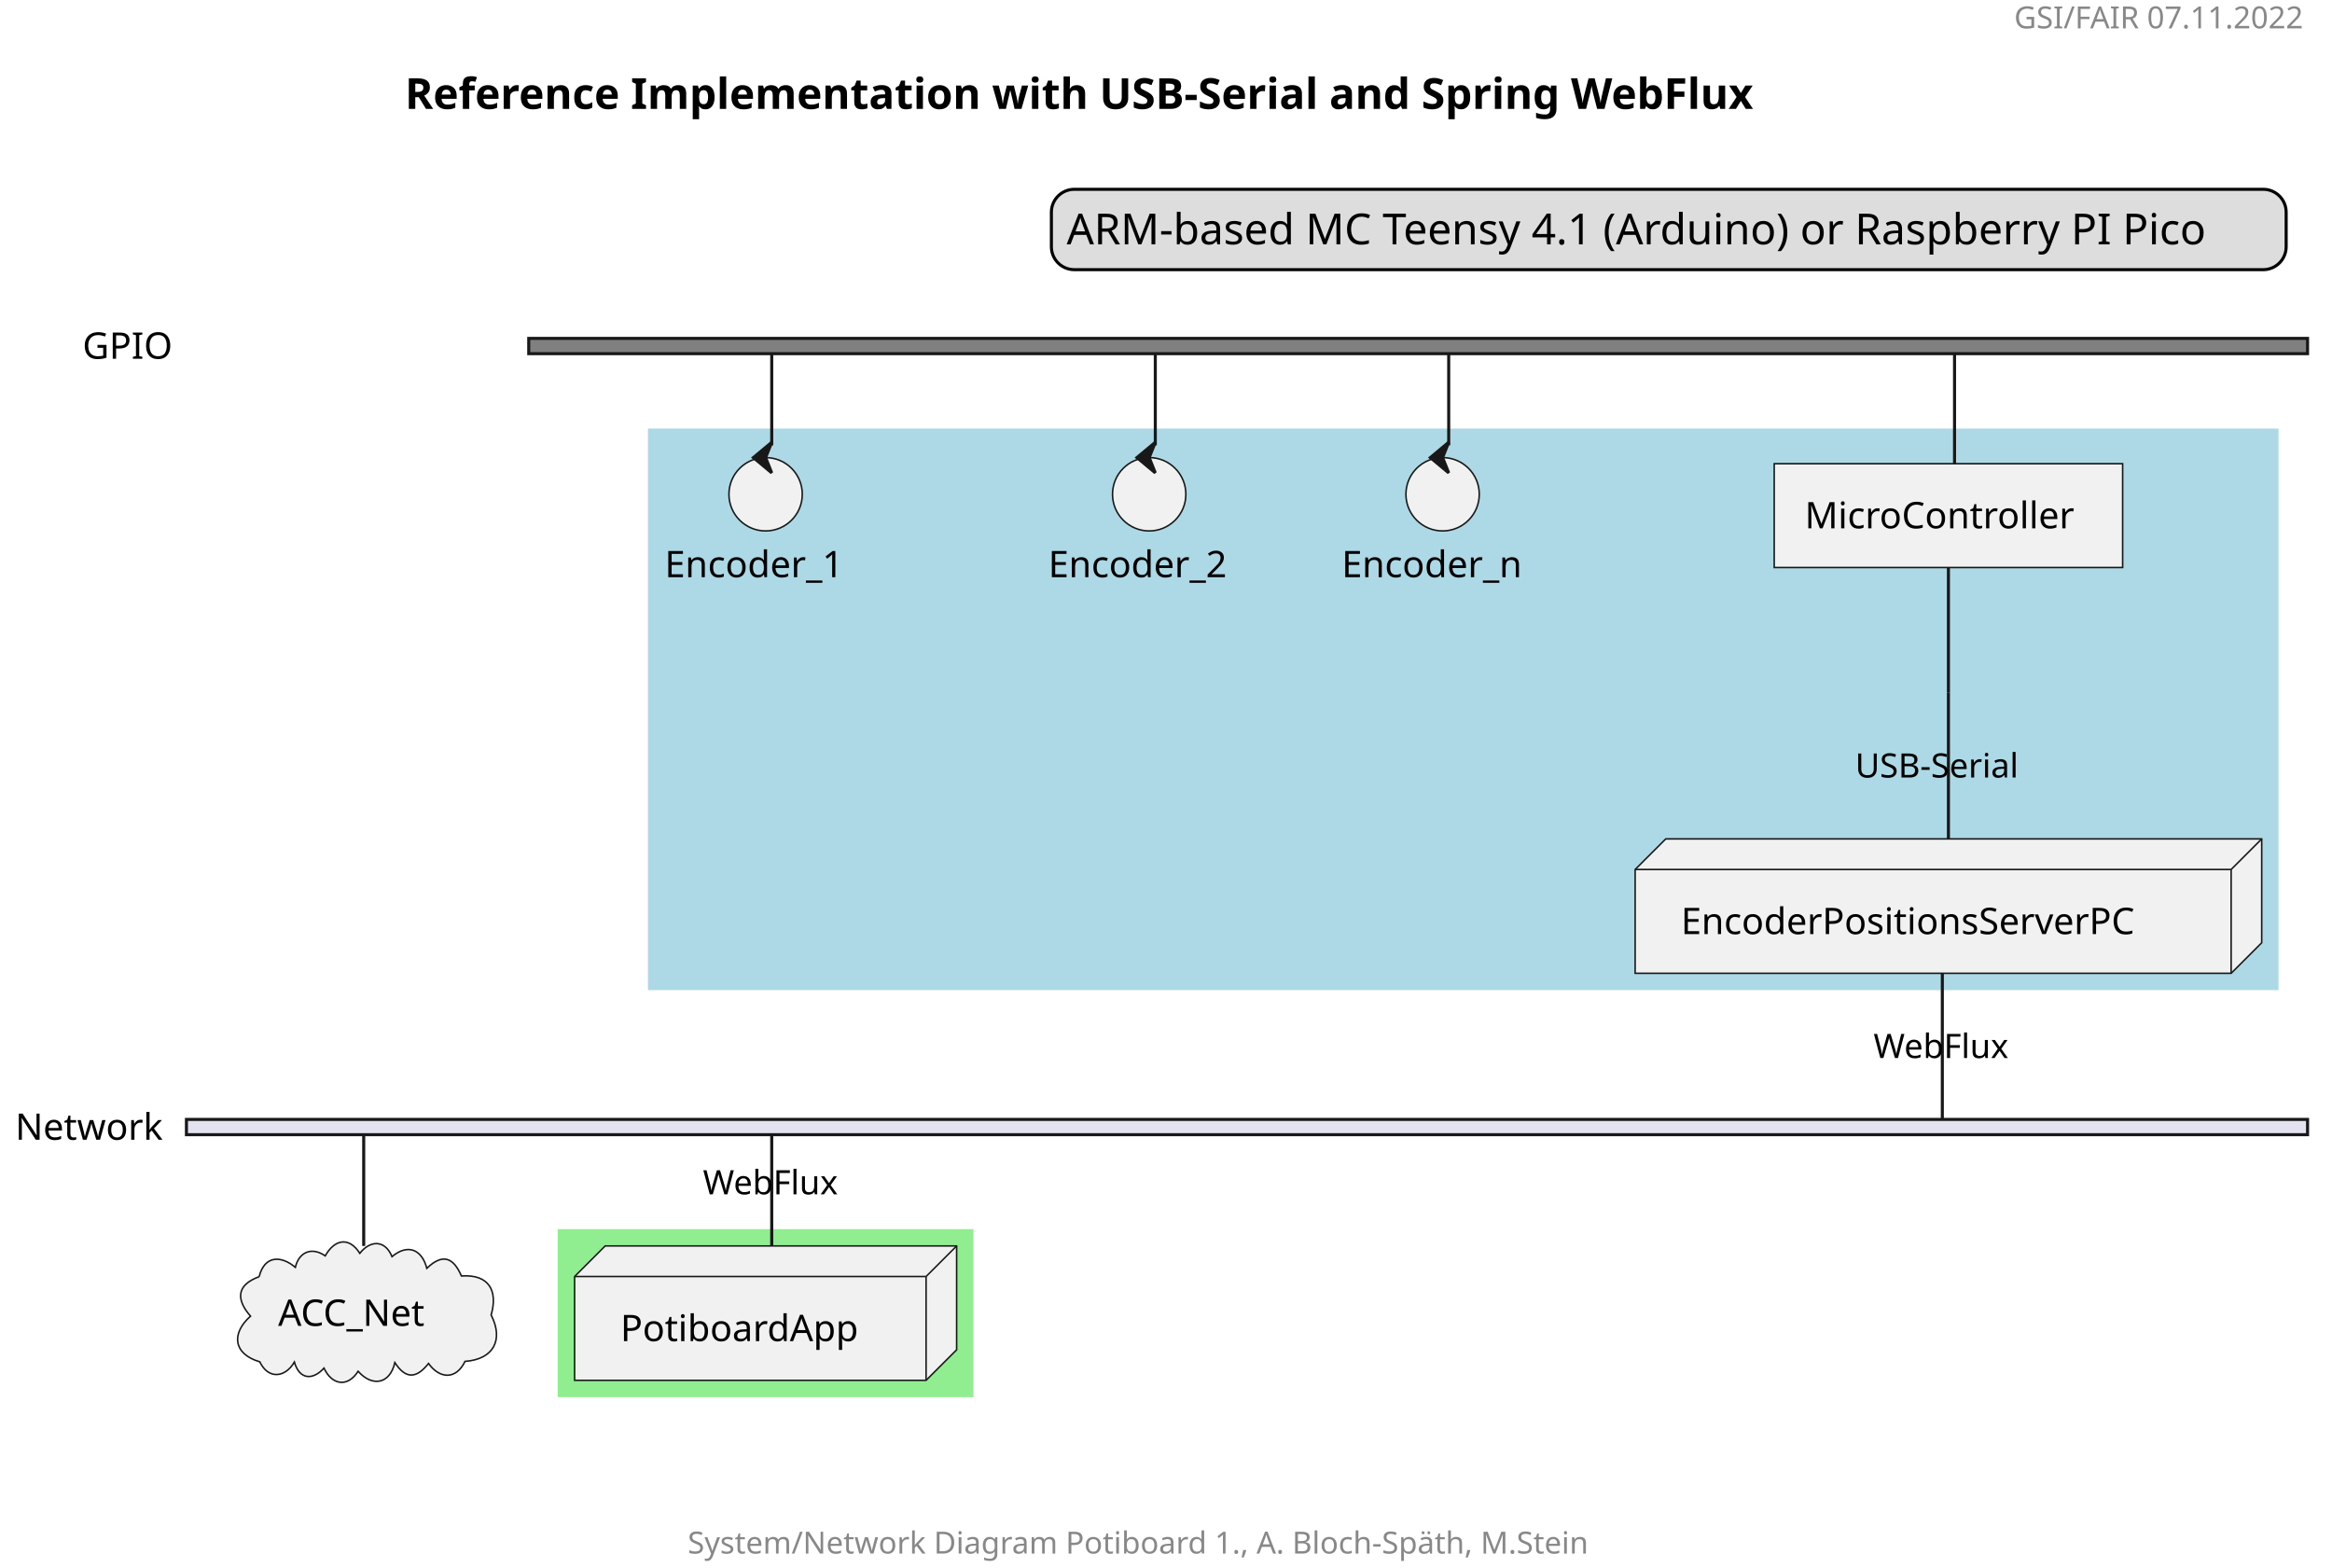
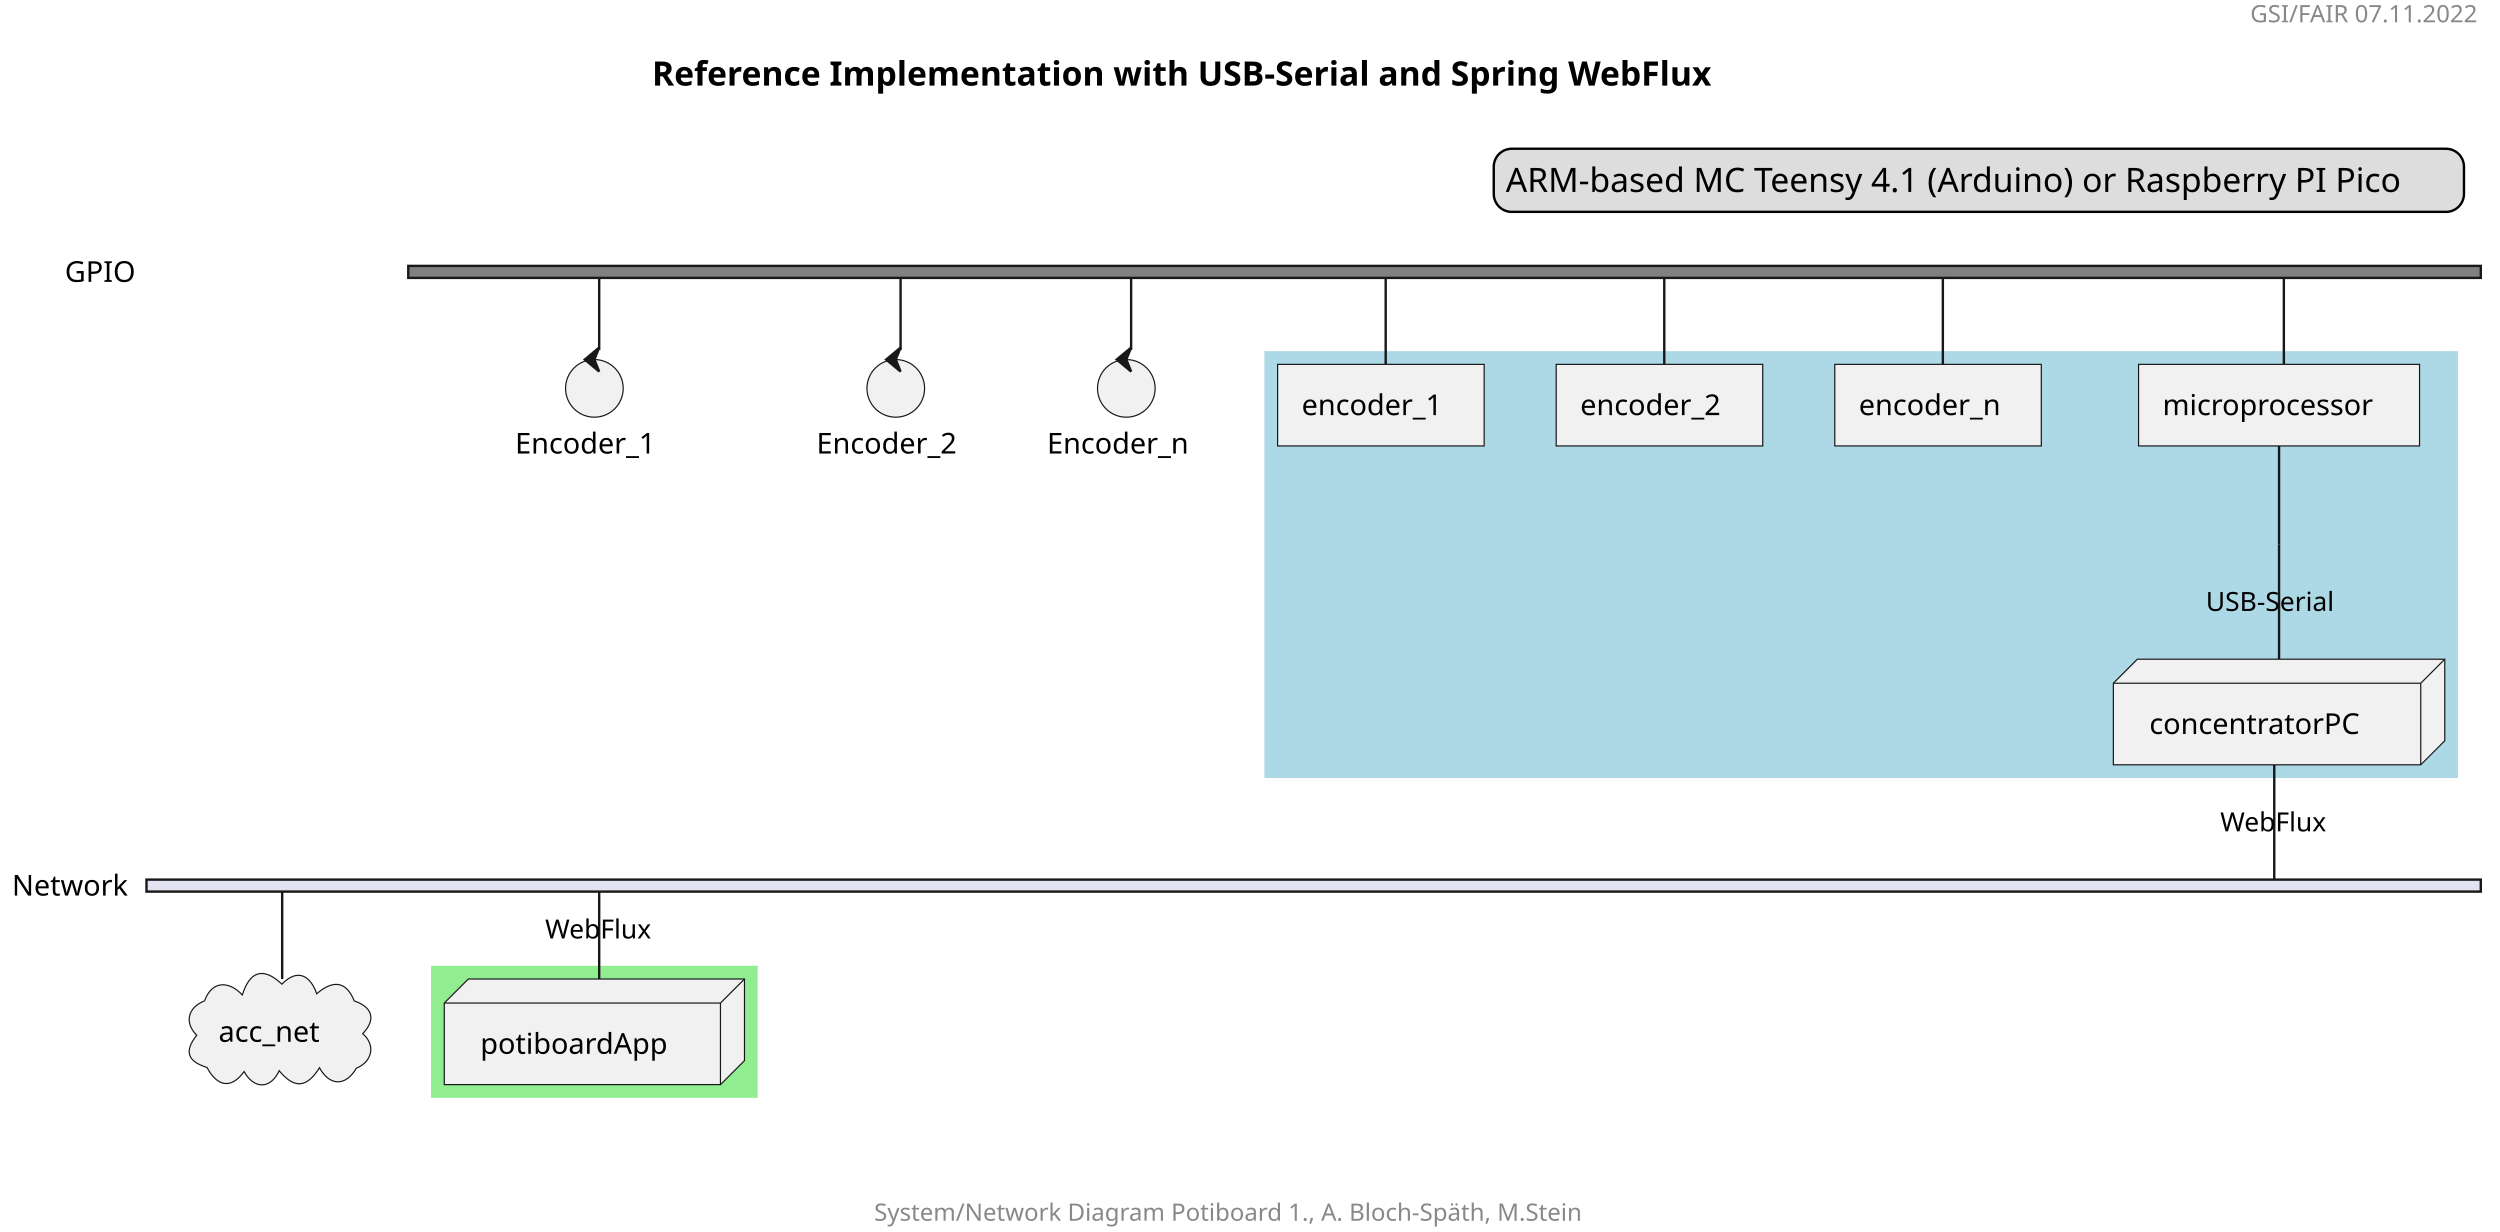
- <svg xmlns="http://www.w3.org/2000/svg" contentStyleType="text/css" height="513px" preserveAspectRatio="none" style="width:763px;height:513px;background:#FFFFFF;" version="1.1" viewBox="0 0 763 513" width="763px" zoomAndPan="magnify">
+ <svg xmlns="http://www.w3.org/2000/svg" contentStyleType="text/css" height="513px" preserveAspectRatio="none" style="width:1041px;height:513px;background:#FFFFFF;" version="1.1" viewBox="0 0 1041 513" width="1041px" zoomAndPan="magnify">
  <defs />
  <g>
-     <rect fill="none" height="11.641" style="stroke:none;stroke-width:1.0;" width="101" x="659" y="0" />
-     <text fill="#888888" font-family="sans-serif" font-size="10" lengthAdjust="spacing" textLength="101" x="659" y="9.282">GSI/FAIR 07.11.2022</text>
-     <rect fill="none" height="26.297" id="_title" style="stroke:none;stroke-width:1.0;" width="505" x="127.5" y="17.641" />
-     <text fill="#000000" font-family="sans-serif" font-size="14" font-weight="bold" lengthAdjust="spacing" textLength="495" x="132.5" y="35.636">Reference Implementation with USB-Serial and Spring WebFlux</text>
-     <rect fill="#DDDDDD" height="26.297" id="_legend" rx="7.5" ry="7.5" style="stroke:#000000;stroke-width:1.0;" width="404" x="344" y="61.938" />
-     <text fill="#000000" font-family="sans-serif" font-size="14" lengthAdjust="spacing" textLength="394" x="349" y="79.933">ARM-based MC Teensy 4.1 (Arduino) or Raspberry PI Pico</text>
+     <rect fill="none" height="11.641" style="stroke:none;stroke-width:1.0;" width="101" x="937" y="0" />
+     <text fill="#888888" font-family="sans-serif" font-size="10" lengthAdjust="spacing" textLength="101" x="937" y="9.282">GSI/FAIR 07.11.2022</text>
+     <rect fill="none" height="26.297" id="_title" style="stroke:none;stroke-width:1.0;" width="505" x="266.5" y="17.641" />
+     <text fill="#000000" font-family="sans-serif" font-size="14" font-weight="bold" lengthAdjust="spacing" textLength="495" x="271.5" y="35.636">Reference Implementation with USB-Serial and Spring WebFlux</text>
+     <rect fill="#DDDDDD" height="26.297" id="_legend" rx="7.5" ry="7.5" style="stroke:#000000;stroke-width:1.0;" width="404" x="622" y="61.938" />
+     <text fill="#000000" font-family="sans-serif" font-size="14" lengthAdjust="spacing" textLength="394" x="627" y="79.933">ARM-based MC Teensy 4.1 (Arduino) or Raspberry PI Pico</text>
    <text fill="#000000" font-family="sans-serif" font-size="12" lengthAdjust="spacing" textLength="29" x="27" y="117.373">GPIO</text>
    <text fill="#000000" font-family="sans-serif" font-size="12" lengthAdjust="spacing" textLength="4" x="52" y="233.342"> </text>
    <text fill="#000000" font-family="sans-serif" font-size="12" lengthAdjust="spacing" textLength="51" x="5" y="372.92">Network</text>
-     <rect fill="#ADD8E6" height="182.742" style="stroke:#ADD8E6;stroke-width:1.0;" width="532.5" x="212.5" y="140.719" />
-     <rect fill="#90EE90" height="53.969" style="stroke:#90EE90;stroke-width:1.0;" width="135" x="183" y="402.668" />
-     <rect fill="#808080" height="5" style="stroke:#181818;stroke-width:1.0;" width="582" x="173" y="110.719" />
-     <rect fill="#E2E2F0" height="5" style="stroke:#181818;stroke-width:1.0;" width="694" x="61" y="366.266" />
-     <path d="M252.5,115.719 L252.5,145.719 " fill="none" style="stroke:#181818;stroke-width:1.0;" />
-     <path d="M378,115.719 L378,145.719 " fill="none" style="stroke:#181818;stroke-width:1.0;" />
-     <path d="M474,115.719 L474,145.719 " fill="none" style="stroke:#181818;stroke-width:1.0;" />
-     <path d="M639.5,115.719 L639.5,151.719 " fill="none" style="stroke:#181818;stroke-width:1.0;" />
-     <path d="M637.5,185.688 L637.5,226.688 " fill="none" style="stroke:#181818;stroke-width:1.0;" />
-     <path d="M637.5,226.688 L637.5,274.492 " fill="none" style="stroke:#181818;stroke-width:1.0;" />
-     <text fill="#000000" font-family="sans-serif" font-size="11" lengthAdjust="spacing" textLength="61" x="607" y="254.398">USB-Serial</text>
-     <path d="M635.5,318.461 L635.5,366.266 " fill="none" style="stroke:#181818;stroke-width:1.0;" />
-     <text fill="#000000" font-family="sans-serif" font-size="11" lengthAdjust="spacing" textLength="45" x="613" y="346.171">WebFlux</text>
-     <path d="M119,371.266 L119,407.668 " fill="none" style="stroke:#181818;stroke-width:1.0;" />
-     <path d="M252.5,371.266 L252.5,407.668 " fill="none" style="stroke:#181818;stroke-width:1.0;" />
-     <text fill="#000000" font-family="sans-serif" font-size="11" lengthAdjust="spacing" textLength="45" x="230" y="390.775">WebFlux</text>
-     <ellipse cx="250.5" cy="161.719" fill="#F1F1F1" rx="12" ry="12" style="stroke:#181818;stroke-width:0.5;" />
-     <polygon fill="#181818" points="246.5,149.719,252.5,144.719,250.5,149.719,252.5,154.719,246.5,149.719" style="stroke:#181818;stroke-width:1.0;" />
-     <text fill="#000000" font-family="sans-serif" font-size="12" lengthAdjust="spacing" textLength="66" x="217.5" y="188.857">Encoder_1</text>
-     <ellipse cx="376" cy="161.719" fill="#F1F1F1" rx="12" ry="12" style="stroke:#181818;stroke-width:0.5;" />
-     <polygon fill="#181818" points="372,149.719,378,144.719,376,149.719,378,154.719,372,149.719" style="stroke:#181818;stroke-width:1.0;" />
-     <text fill="#000000" font-family="sans-serif" font-size="12" lengthAdjust="spacing" textLength="66" x="343" y="188.857">Encoder_2</text>
-     <ellipse cx="472" cy="161.719" fill="#F1F1F1" rx="12" ry="12" style="stroke:#181818;stroke-width:0.5;" />
-     <polygon fill="#181818" points="468,149.719,474,144.719,472,149.719,474,154.719,468,149.719" style="stroke:#181818;stroke-width:1.0;" />
-     <text fill="#000000" font-family="sans-serif" font-size="12" lengthAdjust="spacing" textLength="66" x="439" y="188.857">Encoder_n</text>
-     <rect fill="#F1F1F1" height="33.969" style="stroke:#181818;stroke-width:0.5;" width="114" x="580.5" y="151.719" />
-     <text fill="#000000" font-family="sans-serif" font-size="12" lengthAdjust="spacing" textLength="94" x="590.5" y="172.857">MicroController</text>
-     <polygon fill="#F1F1F1" points="535,284.492,545,274.492,740,274.492,740,308.461,730,318.461,535,318.461,535,284.492" style="stroke:#181818;stroke-width:0.5;" />
-     <line style="stroke:#181818;stroke-width:0.5;" x1="730" x2="740" y1="284.492" y2="274.492" />
-     <line style="stroke:#181818;stroke-width:0.5;" x1="535" x2="730" y1="284.492" y2="284.492" />
-     <line style="stroke:#181818;stroke-width:0.5;" x1="730" x2="730" y1="284.492" y2="318.461" />
-     <text fill="#000000" font-family="sans-serif" font-size="12" lengthAdjust="spacing" textLength="165" x="550" y="305.631">EncoderPositionsServerPC</text>
-     <path d="M84.787,417.732 C86.548,410.653 92.027,410.783 96.628,414.663 C97.851,409.561 102.07,407.895 106.409,410.909 C109.318,405.731 114.019,404.324 117.731,410.077 C121.077,405.803 125.929,405.521 128.266,411.151 C133.428,406.866 138.011,408.77 139.65,414.975 C144.769,410.089 148.309,411.3 150.968,417.489 C159.981,416.88 162.977,422.268 160.696,430.262 C164.899,438.502 161.4,444.772 152.151,445.439 C149.176,451.579 143.824,451.146 140.209,446.124 C136.323,451.015 132.808,451.41 129.192,445.841 C127.544,452.98 121.724,453.821 117.174,448.68 C113.627,454.189 108.532,453.076 106.001,447.642 C102.331,451.689 97.984,451.464 96.317,445.671 C93.361,450.719 87.85,451.502 84.986,445.577 C76.241,443.001 75.63,436.26 81.968,430.637 C77.248,425.247 77.278,420.451 84.787,417.732 " fill="#F1F1F1" style="stroke:#181818;stroke-width:0.5;" />
-     <text fill="#000000" font-family="sans-serif" font-size="12" lengthAdjust="spacing" textLength="52" x="91" y="433.807">ACC_Net</text>
-     <polygon fill="#F1F1F1" points="188,417.668,198,407.668,313,407.668,313,441.637,303,451.637,188,451.637,188,417.668" style="stroke:#181818;stroke-width:0.5;" />
-     <line style="stroke:#181818;stroke-width:0.5;" x1="303" x2="313" y1="417.668" y2="407.668" />
-     <line style="stroke:#181818;stroke-width:0.5;" x1="188" x2="303" y1="417.668" y2="417.668" />
-     <line style="stroke:#181818;stroke-width:0.5;" x1="303" x2="303" y1="417.668" y2="451.637" />
-     <text fill="#000000" font-family="sans-serif" font-size="12" lengthAdjust="spacing" textLength="85" x="203" y="438.807">PotiboardApp</text>
-     <rect fill="none" height="11.641" style="stroke:none;stroke-width:1.0;" width="310" x="225" y="499.039" />
-     <text fill="#888888" font-family="sans-serif" font-size="10" lengthAdjust="spacing" textLength="310" x="225" y="508.321">System/Network Diagram Potiboard 1., A. Bloch-Späth, M.Stein</text>
+     <rect fill="#ADD8E6" height="176.742" style="stroke:#ADD8E6;stroke-width:1.0;" width="496" x="527" y="146.719" />
+     <rect fill="#90EE90" height="53.969" style="stroke:#90EE90;stroke-width:1.0;" width="135" x="180" y="402.668" />
+     <rect fill="#808080" height="5" style="stroke:#181818;stroke-width:1.0;" width="863" x="170" y="110.719" />
+     <rect fill="#E2E2F0" height="5" style="stroke:#181818;stroke-width:1.0;" width="972" x="61" y="366.266" />
+     <path d="M249.5,115.719 L249.5,145.719 " fill="none" style="stroke:#181818;stroke-width:1.0;" />
+     <path d="M375,115.719 L375,145.719 " fill="none" style="stroke:#181818;stroke-width:1.0;" />
+     <path d="M471,115.719 L471,145.719 " fill="none" style="stroke:#181818;stroke-width:1.0;" />
+     <path d="M577,115.719 L577,151.719 " fill="none" style="stroke:#181818;stroke-width:1.0;" />
+     <path d="M693,115.719 L693,151.719 " fill="none" style="stroke:#181818;stroke-width:1.0;" />
+     <path d="M809,115.719 L809,151.719 " fill="none" style="stroke:#181818;stroke-width:1.0;" />
+     <path d="M951,115.719 L951,151.719 " fill="none" style="stroke:#181818;stroke-width:1.0;" />
+     <path d="M949,185.688 L949,226.688 " fill="none" style="stroke:#181818;stroke-width:1.0;" />
+     <path d="M949,226.688 L949,274.492 " fill="none" style="stroke:#181818;stroke-width:1.0;" />
+     <text fill="#000000" font-family="sans-serif" font-size="11" lengthAdjust="spacing" textLength="61" x="918.5" y="254.398">USB-Serial</text>
+     <path d="M947,318.461 L947,366.266 " fill="none" style="stroke:#181818;stroke-width:1.0;" />
+     <text fill="#000000" font-family="sans-serif" font-size="11" lengthAdjust="spacing" textLength="45" x="924.5" y="346.171">WebFlux</text>
+     <path d="M117.5,371.266 L117.5,407.668 " fill="none" style="stroke:#181818;stroke-width:1.0;" />
+     <path d="M249.5,371.266 L249.5,407.668 " fill="none" style="stroke:#181818;stroke-width:1.0;" />
+     <text fill="#000000" font-family="sans-serif" font-size="11" lengthAdjust="spacing" textLength="45" x="227" y="390.775">WebFlux</text>
+     <ellipse cx="247.5" cy="161.719" fill="#F1F1F1" rx="12" ry="12" style="stroke:#181818;stroke-width:0.5;" />
+     <polygon fill="#181818" points="243.5,149.719,249.5,144.719,247.5,149.719,249.5,154.719,243.5,149.719" style="stroke:#181818;stroke-width:1.0;" />
+     <text fill="#000000" font-family="sans-serif" font-size="12" lengthAdjust="spacing" textLength="66" x="214.5" y="188.857">Encoder_1</text>
+     <ellipse cx="373" cy="161.719" fill="#F1F1F1" rx="12" ry="12" style="stroke:#181818;stroke-width:0.5;" />
+     <polygon fill="#181818" points="369,149.719,375,144.719,373,149.719,375,154.719,369,149.719" style="stroke:#181818;stroke-width:1.0;" />
+     <text fill="#000000" font-family="sans-serif" font-size="12" lengthAdjust="spacing" textLength="66" x="340" y="188.857">Encoder_2</text>
+     <ellipse cx="469" cy="161.719" fill="#F1F1F1" rx="12" ry="12" style="stroke:#181818;stroke-width:0.5;" />
+     <polygon fill="#181818" points="465,149.719,471,144.719,469,149.719,471,154.719,465,149.719" style="stroke:#181818;stroke-width:1.0;" />
+     <text fill="#000000" font-family="sans-serif" font-size="12" lengthAdjust="spacing" textLength="66" x="436" y="188.857">Encoder_n</text>
+     <rect fill="#F1F1F1" height="33.969" style="stroke:#181818;stroke-width:0.5;" width="86" x="532" y="151.719" />
+     <text fill="#000000" font-family="sans-serif" font-size="12" lengthAdjust="spacing" textLength="66" x="542" y="172.857">encoder_1</text>
+     <rect fill="#F1F1F1" height="33.969" style="stroke:#181818;stroke-width:0.5;" width="86" x="648" y="151.719" />
+     <text fill="#000000" font-family="sans-serif" font-size="12" lengthAdjust="spacing" textLength="66" x="658" y="172.857">encoder_2</text>
+     <rect fill="#F1F1F1" height="33.969" style="stroke:#181818;stroke-width:0.5;" width="86" x="764" y="151.719" />
+     <text fill="#000000" font-family="sans-serif" font-size="12" lengthAdjust="spacing" textLength="66" x="774" y="172.857">encoder_n</text>
+     <rect fill="#F1F1F1" height="33.969" style="stroke:#181818;stroke-width:0.5;" width="117" x="890.5" y="151.719" />
+     <text fill="#000000" font-family="sans-serif" font-size="12" lengthAdjust="spacing" textLength="97" x="900.5" y="172.857">microprocessor</text>
+     <polygon fill="#F1F1F1" points="880,284.492,890,274.492,1018,274.492,1018,308.461,1008,318.461,880,318.461,880,284.492" style="stroke:#181818;stroke-width:0.5;" />
+     <line style="stroke:#181818;stroke-width:0.5;" x1="1008" x2="1018" y1="284.492" y2="274.492" />
+     <line style="stroke:#181818;stroke-width:0.5;" x1="880" x2="1008" y1="284.492" y2="284.492" />
+     <line style="stroke:#181818;stroke-width:0.5;" x1="1008" x2="1008" y1="284.492" y2="318.461" />
+     <text fill="#000000" font-family="sans-serif" font-size="12" lengthAdjust="spacing" textLength="98" x="895" y="305.631">concentratorPC</text>
+     <path d="M85.16,416.786 C88.338,408.084 95.414,408.461 100.899,414.287 C104.002,404.381 109.59,402.448 117.389,409.8 C123.917,403.062 129.292,406.267 131.882,413.8 C138.151,408.361 143.986,407.952 147.515,416.799 C155.011,419.279 156.769,424.497 151.039,430.403 C156.626,435.299 154.92,442.134 148.394,444.807 C143.951,452.447 137.295,452.328 133.029,444.629 C127.749,452.963 122.718,453.6 116.251,445.87 C112.632,453.774 105.624,453.506 101.659,446.202 C95.913,454.046 90.21,452.03 86.18,444.478 C78.136,442.002 76.521,437.813 81.931,431.073 C76.494,425.732 78.415,419.373 85.16,416.786 " fill="#F1F1F1" style="stroke:#181818;stroke-width:0.5;" />
+     <text fill="#000000" font-family="sans-serif" font-size="12" lengthAdjust="spacing" textLength="49" x="91" y="433.807">acc_net</text>
+     <polygon fill="#F1F1F1" points="185,417.668,195,407.668,310,407.668,310,441.637,300,451.637,185,451.637,185,417.668" style="stroke:#181818;stroke-width:0.5;" />
+     <line style="stroke:#181818;stroke-width:0.5;" x1="300" x2="310" y1="417.668" y2="407.668" />
+     <line style="stroke:#181818;stroke-width:0.5;" x1="185" x2="300" y1="417.668" y2="417.668" />
+     <line style="stroke:#181818;stroke-width:0.5;" x1="300" x2="300" y1="417.668" y2="451.637" />
+     <text fill="#000000" font-family="sans-serif" font-size="12" lengthAdjust="spacing" textLength="85" x="200" y="438.807">potiboardApp</text>
+     <rect fill="none" height="11.641" style="stroke:none;stroke-width:1.0;" width="310" x="364" y="499.039" />
+     <text fill="#888888" font-family="sans-serif" font-size="10" lengthAdjust="spacing" textLength="310" x="364" y="508.321">System/Network Diagram Potiboard 1., A. Bloch-Späth, M.Stein</text>
  </g>
</svg>
